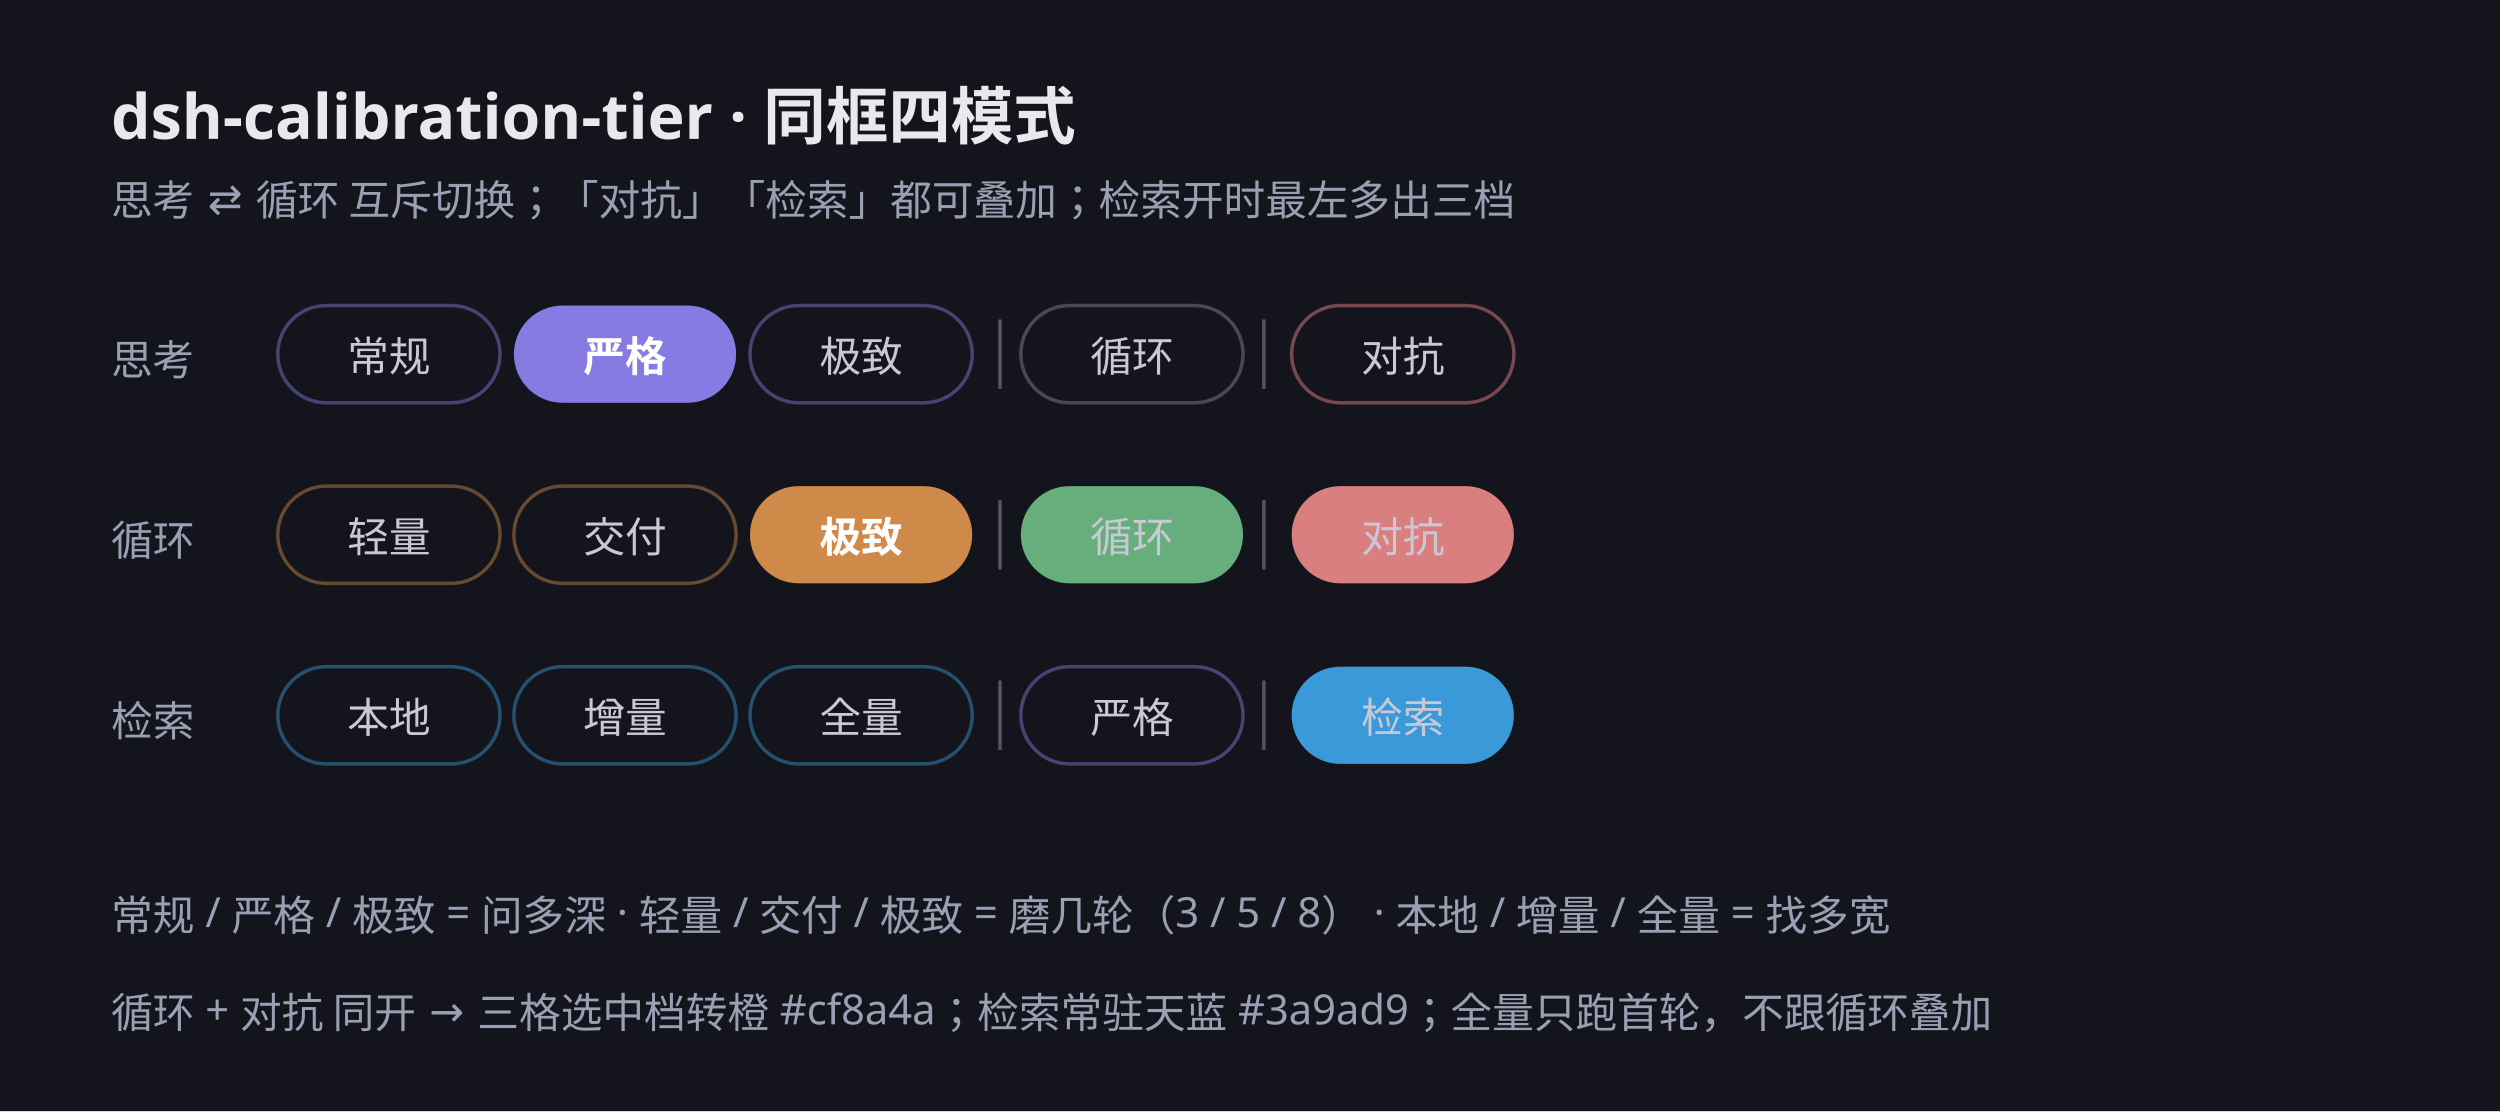
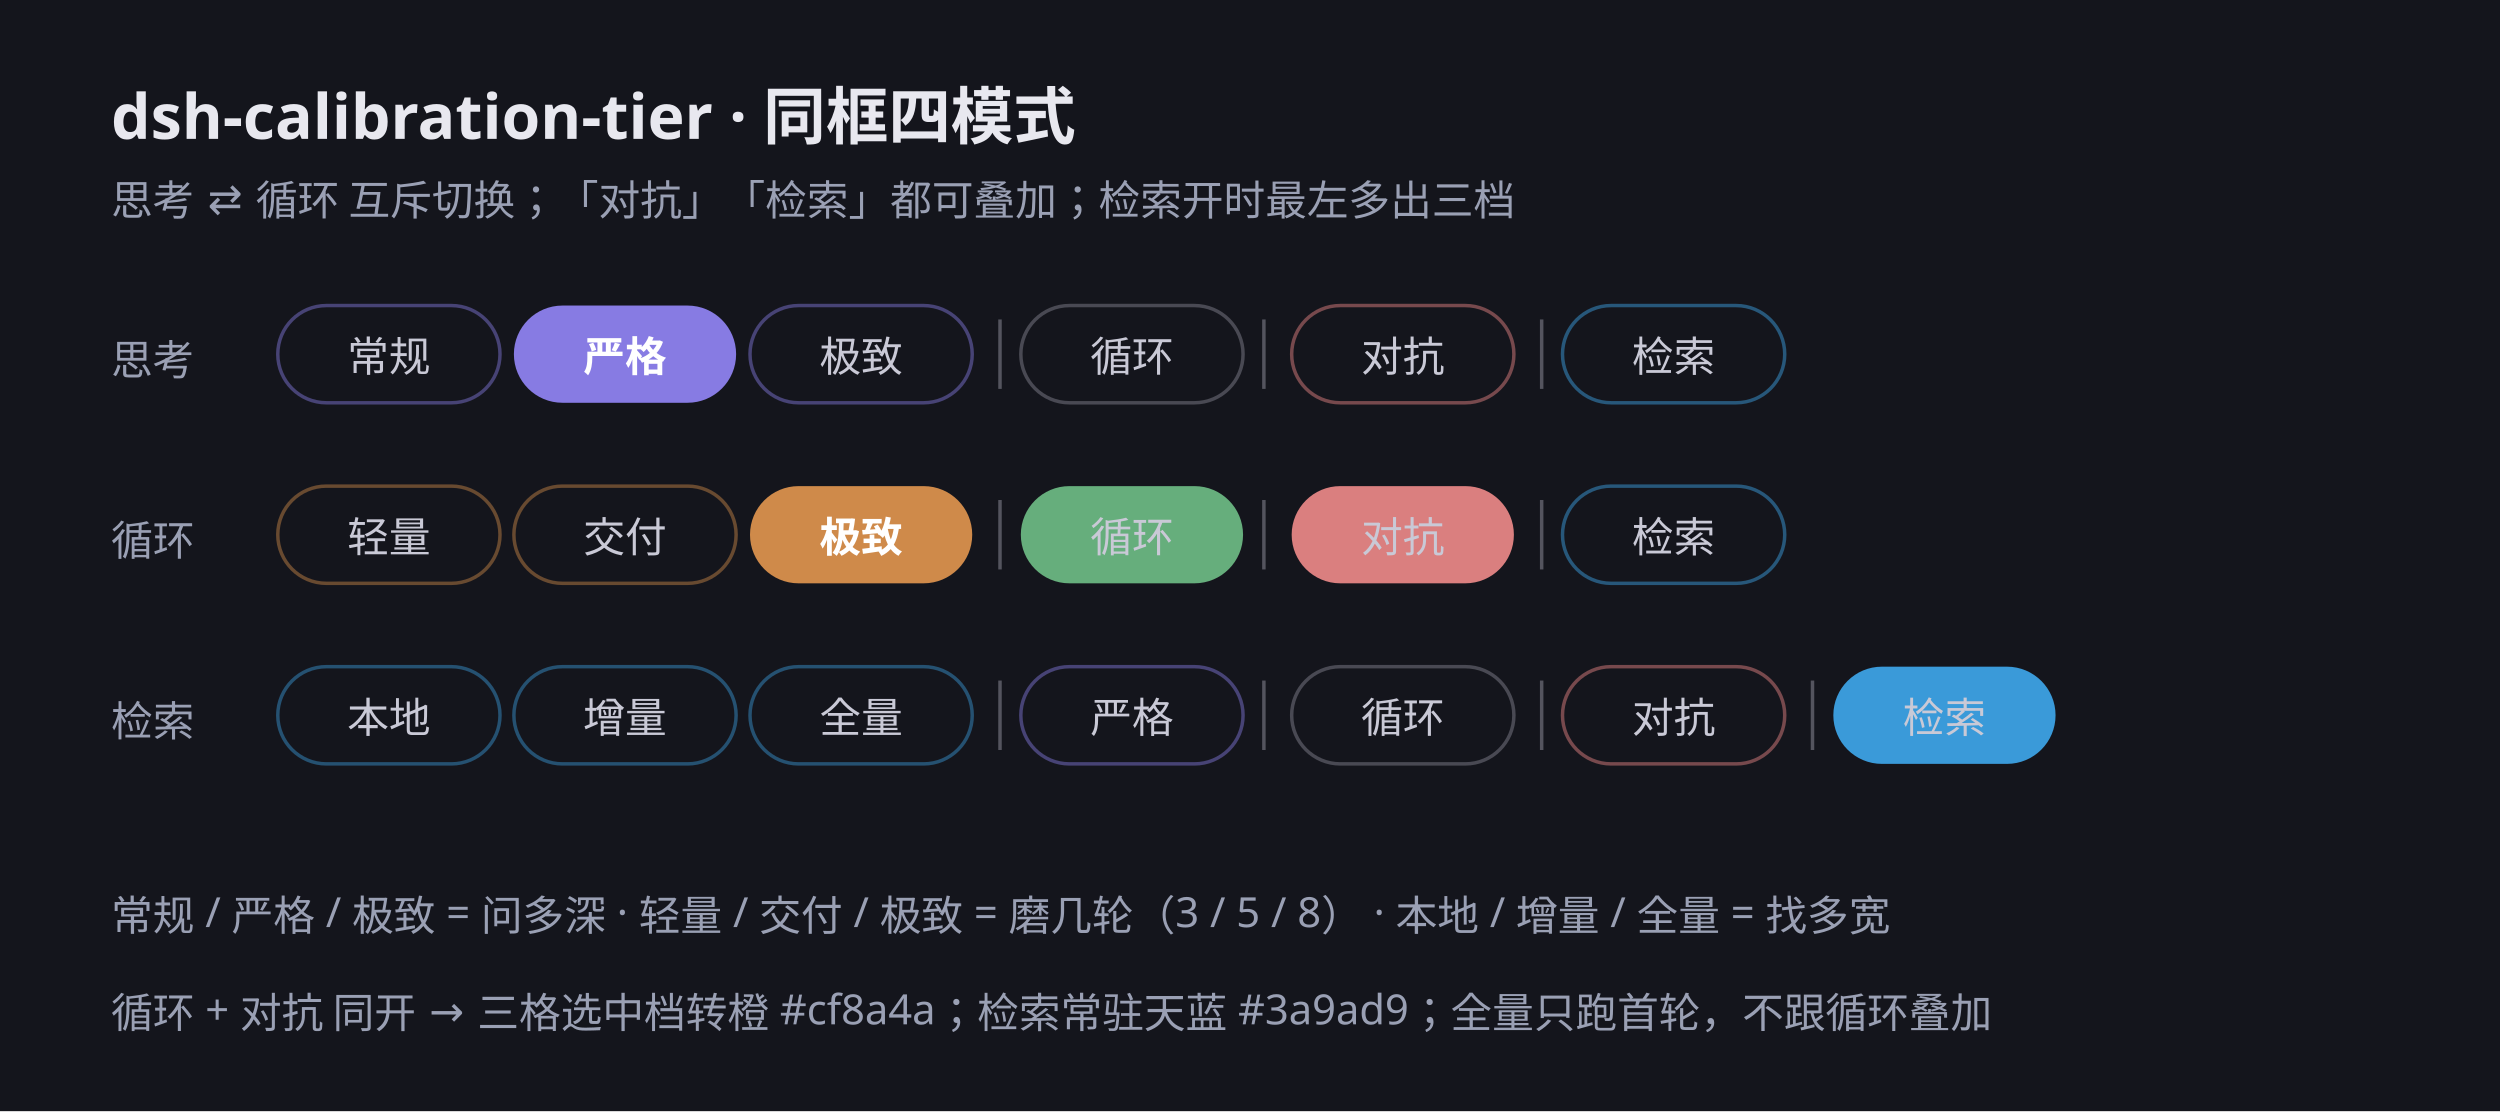
<svg xmlns="http://www.w3.org/2000/svg" width="720" height="320" viewBox="0 0 720 320" role="img" aria-label="dsh-calibration-tier 同框四模式演示：思考 / 循环 / 对抗 / 检索，检索开启时左侧多出本地/增量/全量三档">
  <defs>
    <style>
      .title { font: 600 18px/1.2 "Segoe UI", "Microsoft YaHei", sans-serif; fill: #e8e8ef; }
      .sub { font: 400 12px/1.2 "Segoe UI", "Microsoft YaHei", sans-serif; fill: #9aa0b4; }
      .cell { font: 500 12px/1 "Segoe UI", "Microsoft YaHei", sans-serif; fill: #c9c9d6; }
      .on { fill: #ffffff; font-weight: 600; }
      .mode { font: 500 12px/1 "Segoe UI", "Microsoft YaHei", sans-serif; fill: #c9c9d6; }
    </style>
  </defs>
  <rect width="720" height="320" fill="#14151c" />
  <text class="title" x="32" y="40">dsh-calibration-tier · 同框四模式</text>
  <text class="sub" x="32" y="62">思考 ⇄ 循环 互斥切换；「对抗」「检索」都可叠加；检索开时最左多出三档</text>
  <text class="sub" x="32" y="108">思考</text>
  <g>
    <rect x="80" y="88" width="64" height="28" rx="14" fill="none" stroke="#877be3" stroke-opacity=".45" />
    <text class="cell" x="112" y="107" text-anchor="middle">常规</text>
    <rect x="148" y="88" width="64" height="28" rx="14" fill="#877be3" />
    <text class="cell on" x="180" y="107" text-anchor="middle">严格</text>
    <rect x="216" y="88" width="64" height="28" rx="14" fill="none" stroke="#877be3" stroke-opacity=".45" />
    <text class="cell" x="248" y="107" text-anchor="middle">极致</text>
    <line x1="288" y1="92" x2="288" y2="112" stroke="#7f7f8a" stroke-opacity=".6" />
    <rect x="294" y="88" width="64" height="28" rx="14" fill="none" stroke="#7f7f8a" stroke-opacity=".5" />
    <text class="mode" x="326" y="107" text-anchor="middle">循环</text>
    <line x1="364" y1="92" x2="364" y2="112" stroke="#7f7f8a" stroke-opacity=".6" />
    <rect x="372" y="88" width="64" height="28" rx="14" fill="none" stroke="#da7f7f" stroke-opacity=".5" />
    <text class="mode" x="404" y="107" text-anchor="middle">对抗</text>
+     <line x1="444" y1="92" x2="444" y2="112" stroke="#7f7f8a" stroke-opacity=".6" />
+     <rect x="450" y="88" width="64" height="28" rx="14" fill="none" stroke="#3a9ad9" stroke-opacity=".5" />
+     <text class="mode" x="482" y="107" text-anchor="middle">检索</text>
  </g>
  <text class="sub" x="32" y="160">循环</text>
  <g>
    <rect x="80" y="140" width="64" height="28" rx="14" fill="none" stroke="#cf8a4a" stroke-opacity=".45" />
    <text class="cell" x="112" y="159" text-anchor="middle">轻量</text>
    <rect x="148" y="140" width="64" height="28" rx="14" fill="none" stroke="#cf8a4a" stroke-opacity=".45" />
    <text class="cell" x="180" y="159" text-anchor="middle">交付</text>
    <rect x="216" y="140" width="64" height="28" rx="14" fill="#cf8a4a" />
    <text class="cell on" x="248" y="159" text-anchor="middle">极致</text>
    <line x1="288" y1="144" x2="288" y2="164" stroke="#7f7f8a" stroke-opacity=".6" />
    <rect x="294" y="140" width="64" height="28" rx="14" fill="#66ae7c" />
    <text class="mode on" x="326" y="159" text-anchor="middle">循环</text>
    <line x1="364" y1="144" x2="364" y2="164" stroke="#7f7f8a" stroke-opacity=".6" />
    <rect x="372" y="140" width="64" height="28" rx="14" fill="#da7f7f" />
    <text class="mode on" x="404" y="159" text-anchor="middle">对抗</text>
+     <line x1="444" y1="144" x2="444" y2="164" stroke="#7f7f8a" stroke-opacity=".6" />
+     <rect x="450" y="140" width="64" height="28" rx="14" fill="none" stroke="#3a9ad9" stroke-opacity=".5" />
+     <text class="mode" x="482" y="159" text-anchor="middle">检索</text>
  </g>
  <text class="sub" x="32" y="212">检索</text>
  <g>
    <rect x="80" y="192" width="64" height="28" rx="14" fill="none" stroke="#3a9ad9" stroke-opacity=".45" />
    <text class="cell" x="112" y="211" text-anchor="middle">本地</text>
    <rect x="148" y="192" width="64" height="28" rx="14" fill="none" stroke="#3a9ad9" stroke-opacity=".45" />
    <text class="cell" x="180" y="211" text-anchor="middle">增量</text>
    <rect x="216" y="192" width="64" height="28" rx="14" fill="none" stroke="#3a9ad9" stroke-opacity=".45" />
    <text class="cell" x="248" y="211" text-anchor="middle">全量</text>
    <line x1="288" y1="196" x2="288" y2="216" stroke="#7f7f8a" stroke-opacity=".6" />
    <rect x="294" y="192" width="64" height="28" rx="14" fill="none" stroke="#877be3" stroke-opacity=".45" />
    <text class="cell" x="326" y="211" text-anchor="middle">严格</text>
    <line x1="364" y1="196" x2="364" y2="216" stroke="#7f7f8a" stroke-opacity=".6" />
-     <rect x="372" y="192" width="64" height="28" rx="14" fill="#3a9ad9" />
-     <text class="mode on" x="404" y="211" text-anchor="middle">检索</text>
+     <rect x="372" y="192" width="64" height="28" rx="14" fill="none" stroke="#7f7f8a" stroke-opacity=".5" />
+     <text class="mode" x="404" y="211" text-anchor="middle">循环</text>
+     <line x1="444" y1="196" x2="444" y2="216" stroke="#7f7f8a" stroke-opacity=".6" />
+     <rect x="450" y="192" width="64" height="28" rx="14" fill="none" stroke="#da7f7f" stroke-opacity=".5" />
+     <text class="mode" x="482" y="211" text-anchor="middle">对抗</text>
+     <line x1="522" y1="196" x2="522" y2="216" stroke="#7f7f8a" stroke-opacity=".6" />
+     <rect x="528" y="192" width="64" height="28" rx="14" fill="#3a9ad9" />
+     <text class="mode on" x="560" y="211" text-anchor="middle">检索</text>
  </g>
  <text class="sub" x="32" y="268">常规 / 严格 / 极致 = 问多深   ·   轻量 / 交付 / 极致 = 磨几轮（3 / 5 / 8）   ·   本地 / 增量 / 全量 = 找多宽</text>
  <text class="sub" x="32" y="296">循环 + 对抗 同开 → 三格选中档转橙 #cf8a4a；检索常驻天蓝 #3a9ad9；全量只跑首轮，不跟循环叠加</text>
</svg>
